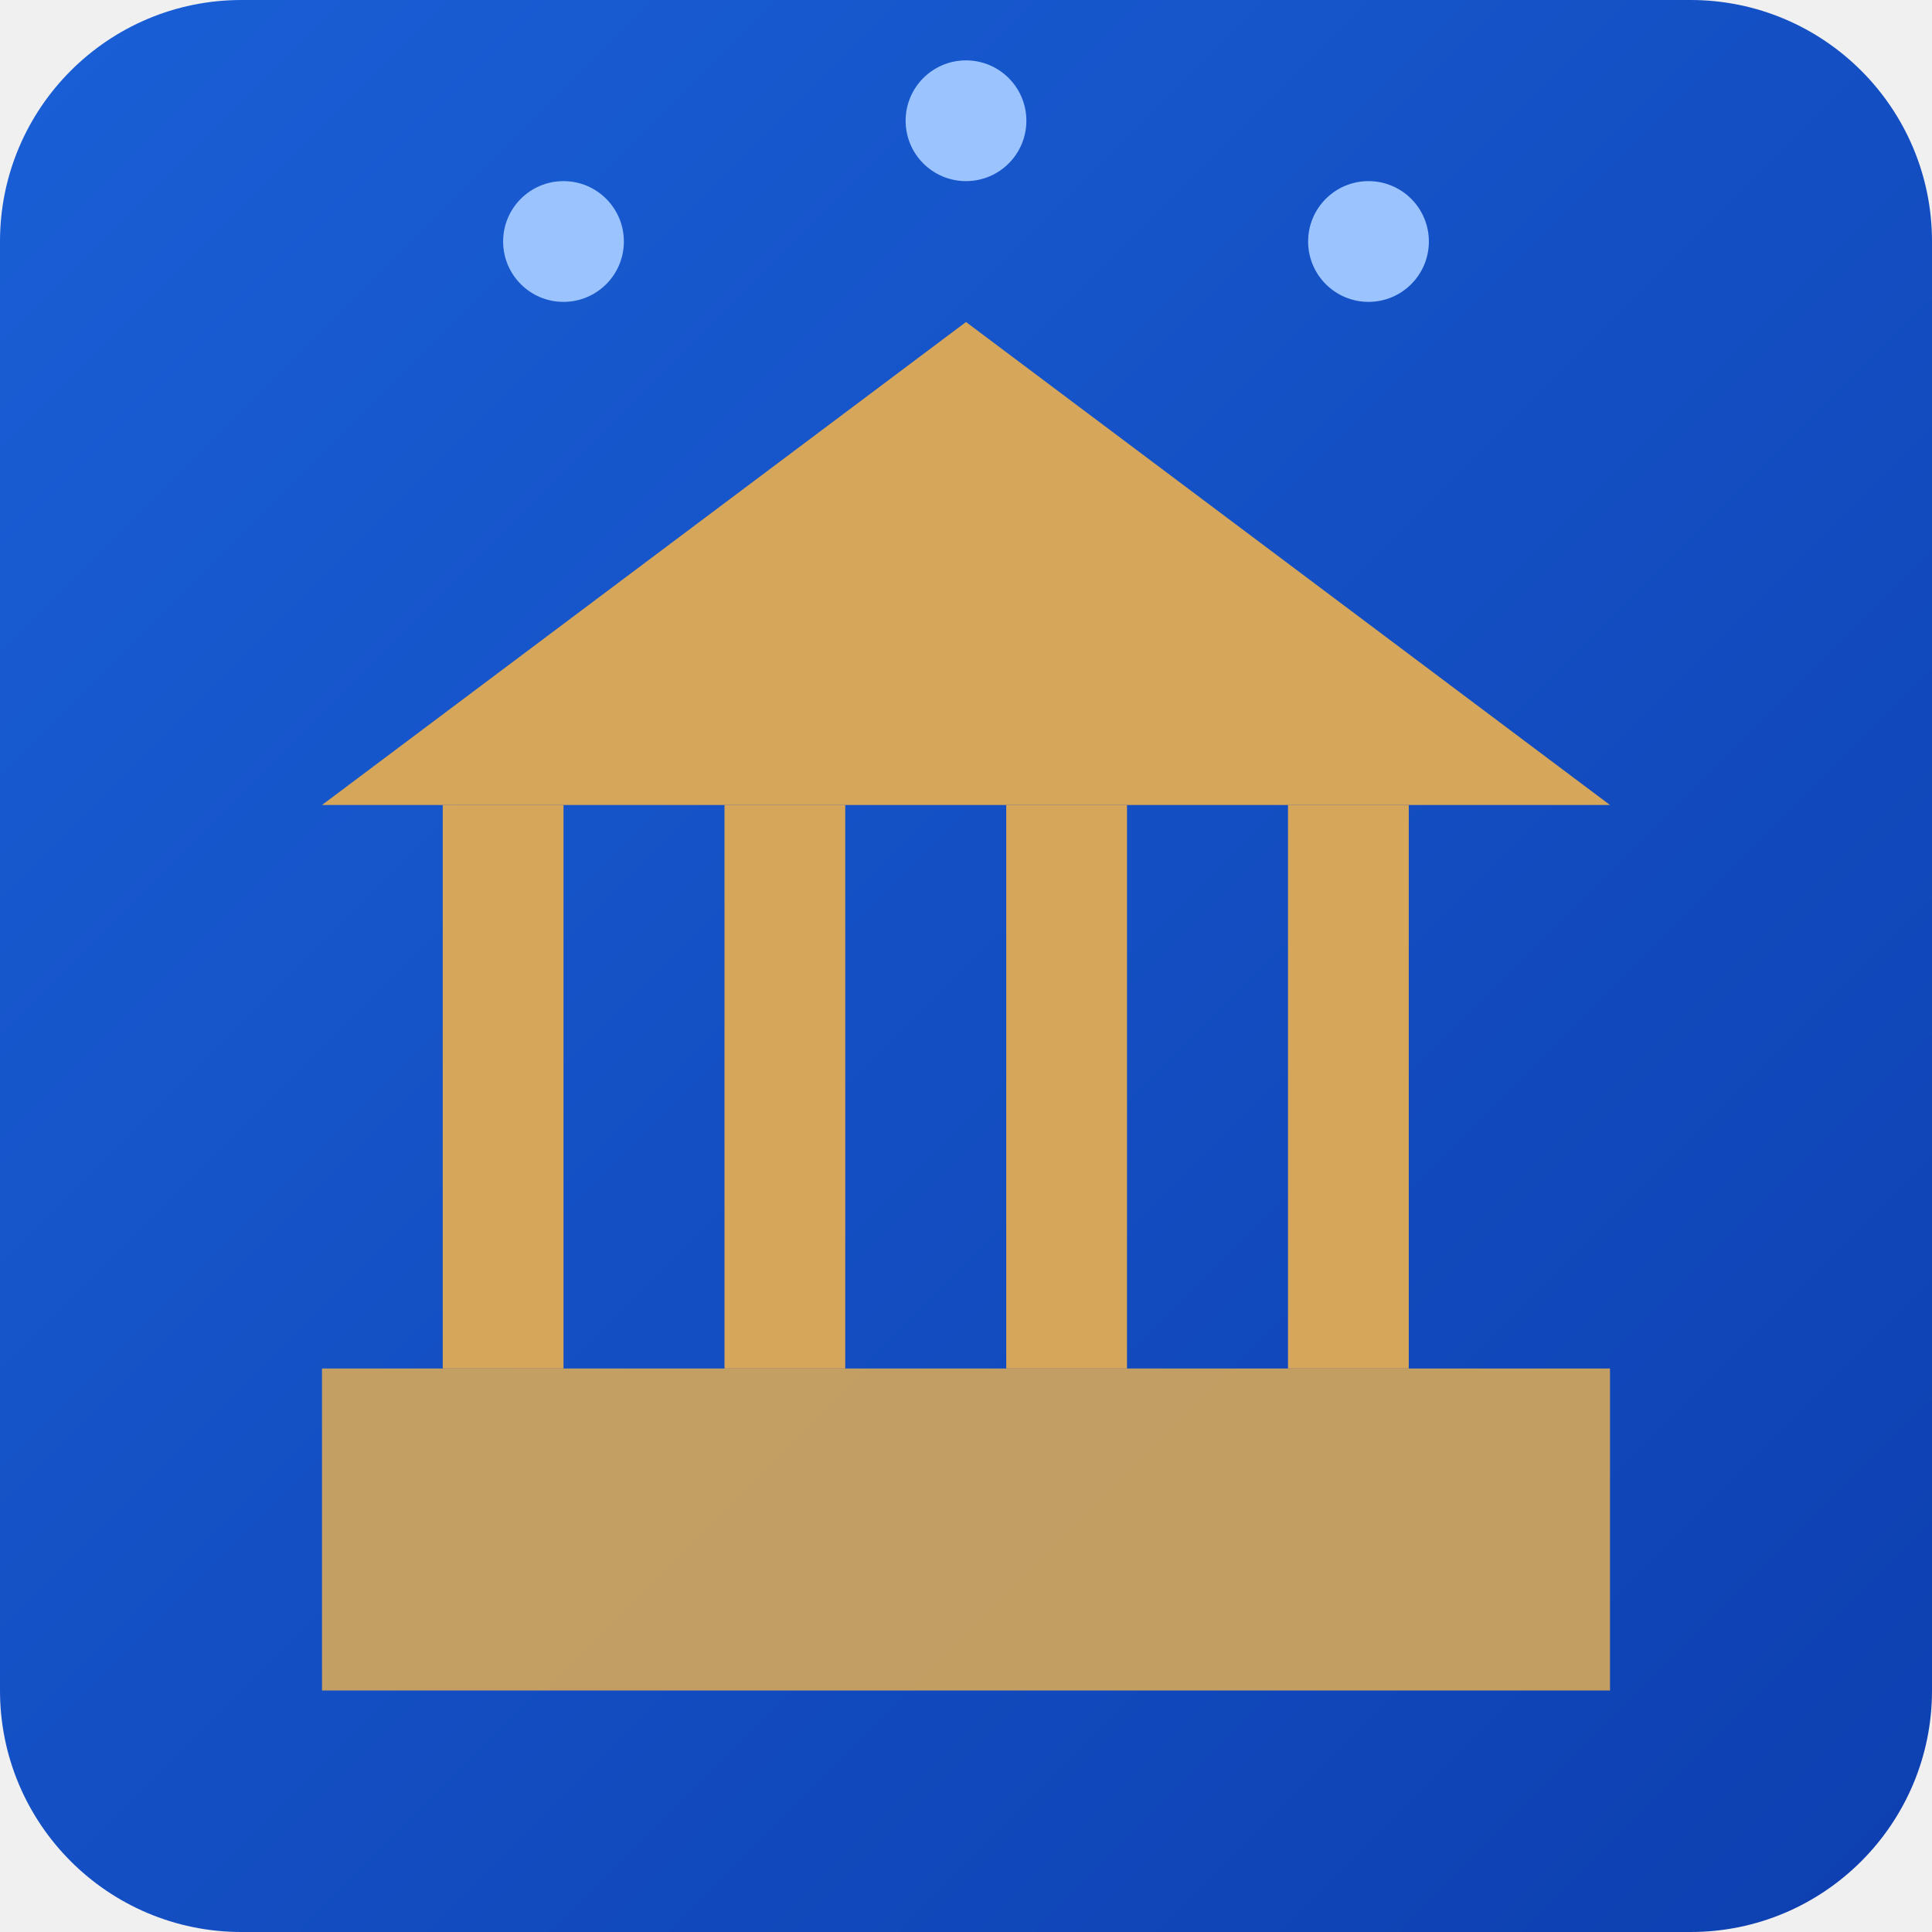
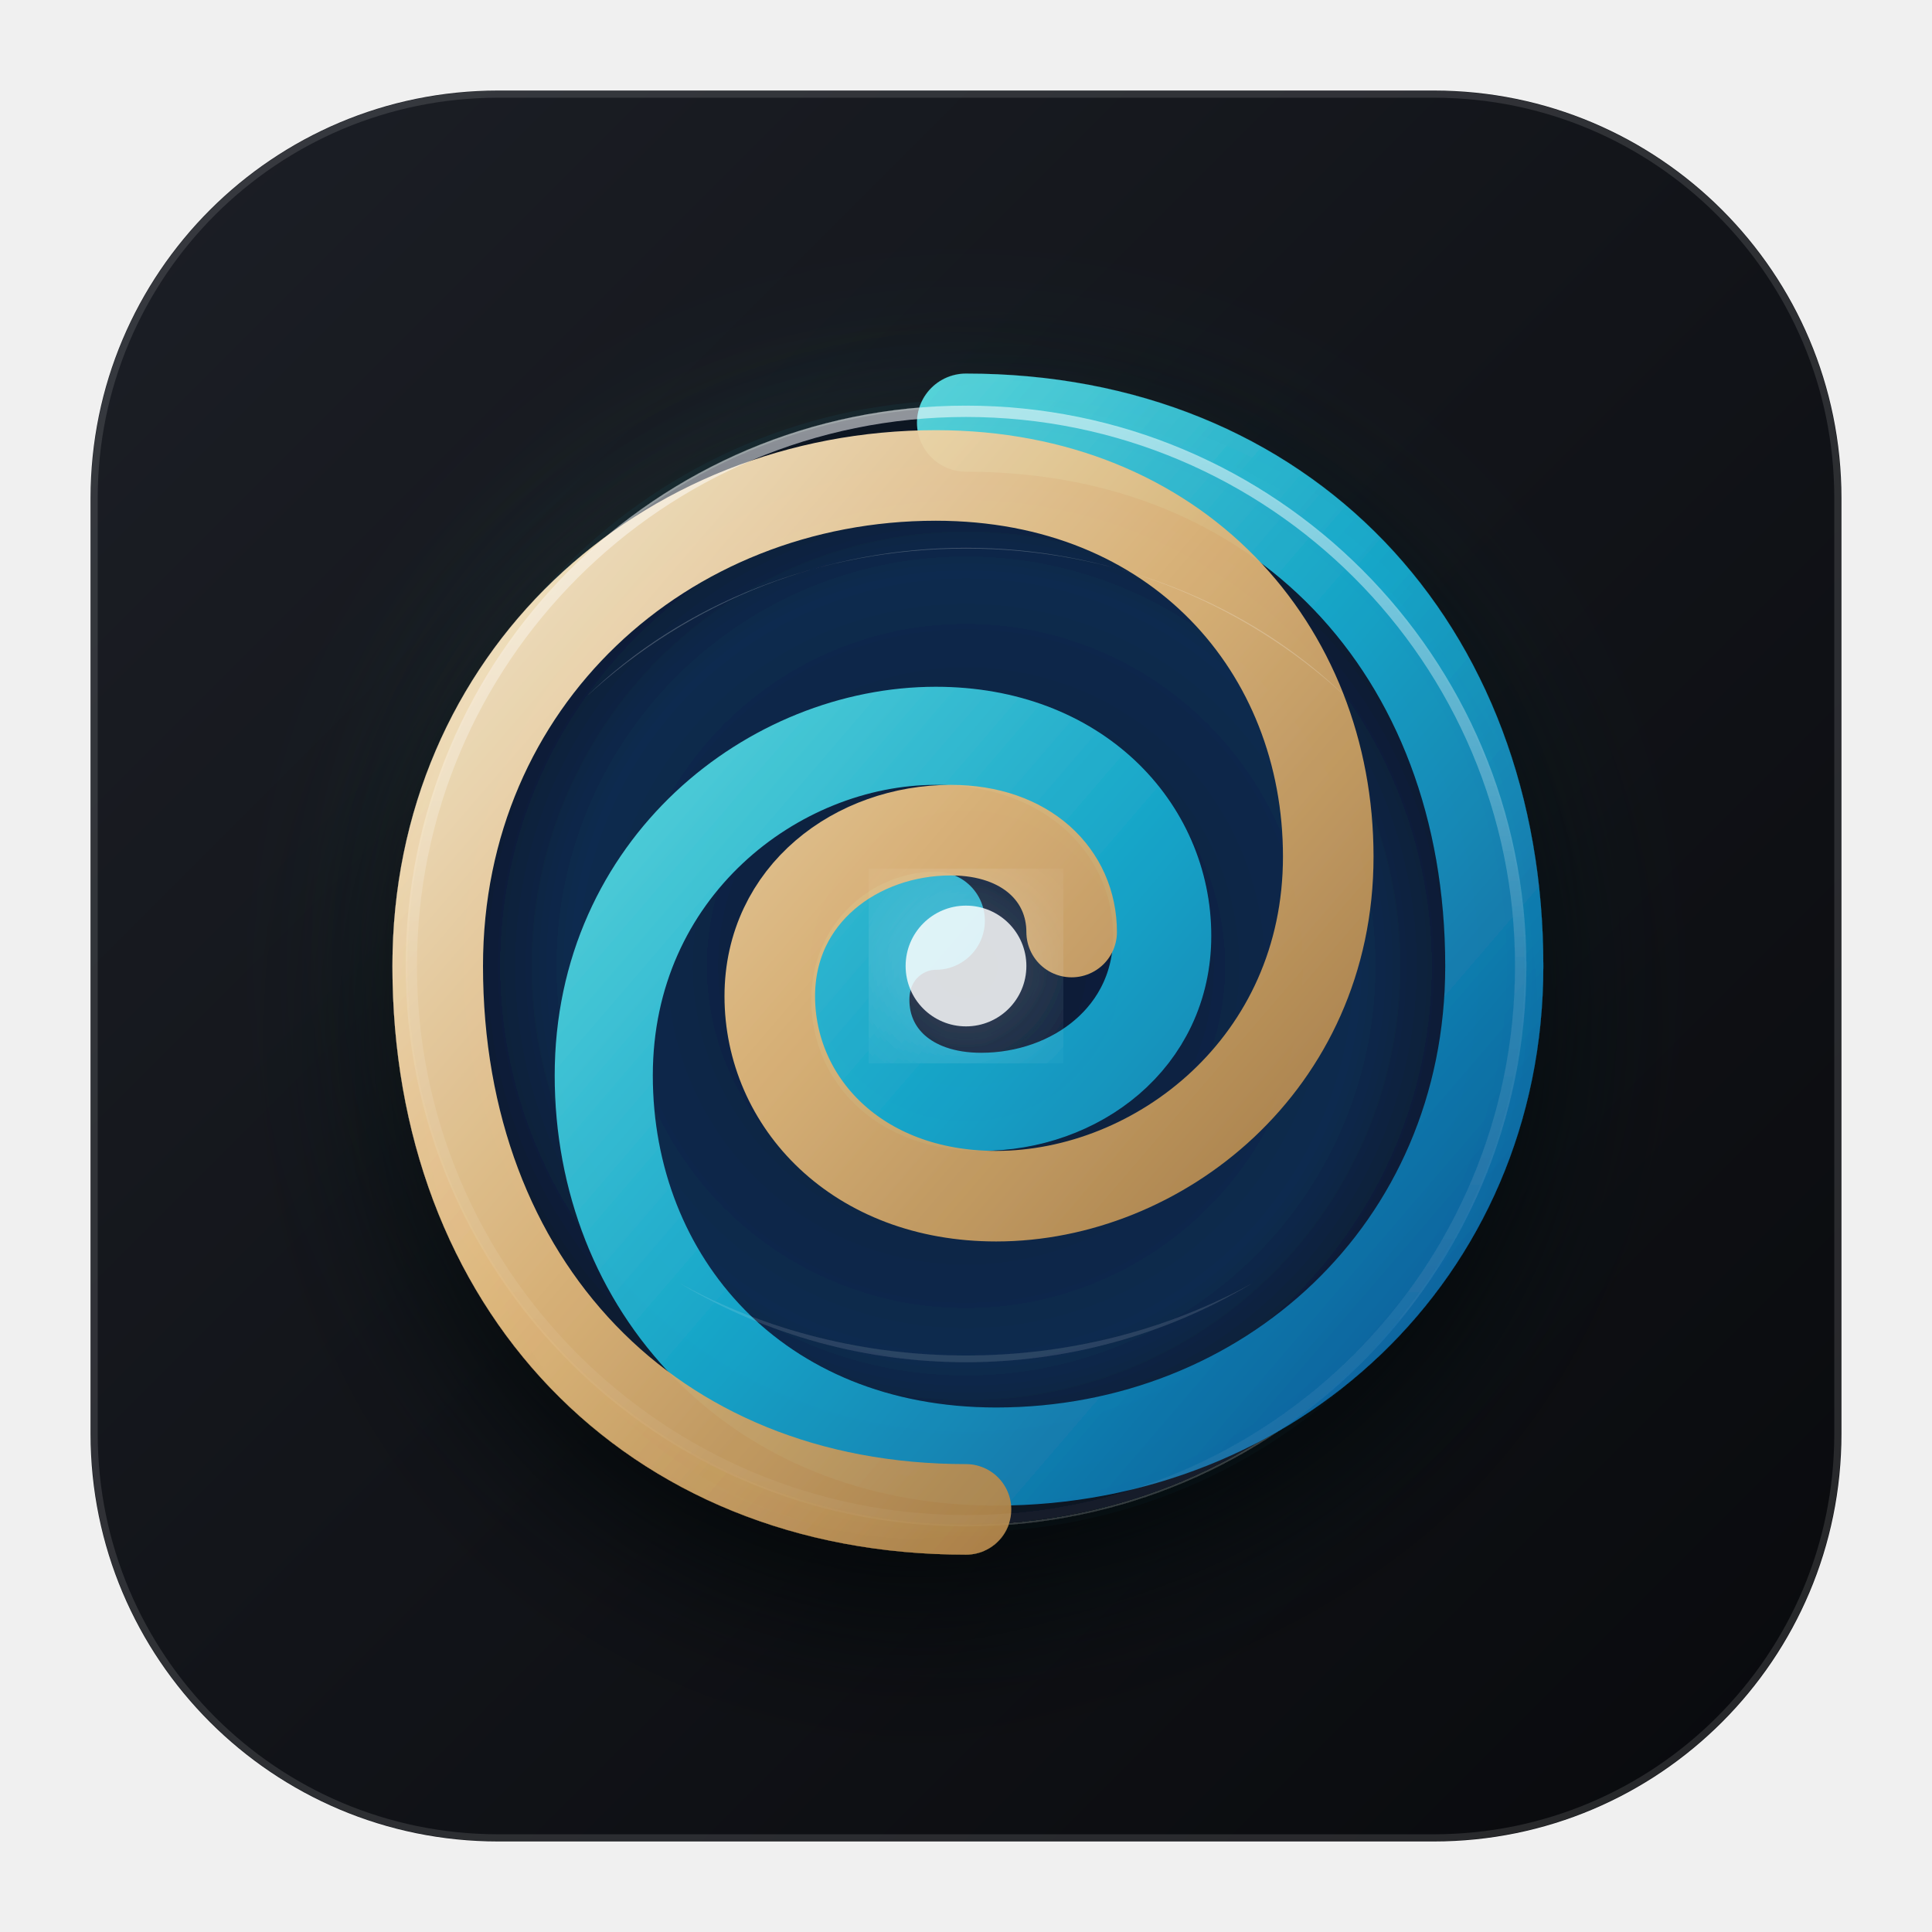
- <svg xmlns="http://www.w3.org/2000/svg" viewBox="0 0 48 48" role="img" aria-label="Aizanoi">
+ <svg xmlns="http://www.w3.org/2000/svg" viewBox="0 0 512 512" width="512" height="512" role="img" aria-label="Aizanoi Luminous Orb Mark">
  <defs>
-     <linearGradient id="azm-bg" x1="0" y1="0" x2="1" y2="1">
-       <stop offset="0%" stop-color="#1a5fd6" />
-       <stop offset="100%" stop-color="#0d3fb0" />
+     <linearGradient id="orbSqBg" x1="0%" y1="0%" x2="100%" y2="100%">
+       <stop offset="0%" stop-color="#1c1f26" />
+       <stop offset="50%" stop-color="#121419" />
+       <stop offset="100%" stop-color="#090a0d" />
    </linearGradient>
+     <linearGradient id="glassRim" x1="0%" y1="0%" x2="0%" y2="100%">
+       <stop offset="0%" stop-color="#ffffff" stop-opacity="0.55" />
+       <stop offset="50%" stop-color="#ffffff" stop-opacity="0.12" />
+       <stop offset="100%" stop-color="#ffffff" stop-opacity="0.04" />
+     </linearGradient>
+     <linearGradient id="swirlCyan" x1="0%" y1="0%" x2="100%" y2="100%">
+       <stop offset="0%" stop-color="#7bf7ee" />
+       <stop offset="50%" stop-color="#18b0d4" />
+       <stop offset="100%" stop-color="#0b589c" />
+     </linearGradient>
+     <linearGradient id="swirlBronze" x1="0%" y1="0%" x2="100%" y2="100%">
+       <stop offset="0%" stop-color="#fff2d6" />
+       <stop offset="45%" stop-color="#e2b97c" />
+       <stop offset="100%" stop-color="#9a6e35" />
+     </linearGradient>
+     <radialGradient id="deepVoid" cx="50%" cy="50%" r="50%">
+       <stop offset="0%" stop-color="#091830" />
+       <stop offset="70%" stop-color="#0f2b4f" />
+       <stop offset="100%" stop-color="#08101e" />
+     </radialGradient>
+     <filter id="ambientOrbGlow" x="-30%" y="-30%" width="160%" height="160%">
+       <feGaussianBlur stdDeviation="22" result="blur" />
+       <feMerge>
+         <feMergeNode in="blur" />
+         <feMergeNode in="SourceGraphic" />
+       </feMerge>
+     </filter>
+     <filter id="sphereShadow" x="-20%" y="-20%" width="140%" height="140%">
+       <feDropShadow dx="0" dy="18" stdDeviation="20" flood-color="#000000" flood-opacity="0.75" />
+     </filter>
  </defs>
-   <rect x="0" y="0" width="48" height="48" rx="6" fill="url(#azm-bg)" />
-   <rect x="8" y="34" width="32" height="8" fill="#d6a75a" opacity="0.9" />
-   <rect x="11" y="20" width="3" height="14" fill="#d6a75a" />
-   <rect x="18" y="20" width="3" height="14" fill="#d6a75a" />
-   <rect x="25" y="20" width="3" height="14" fill="#d6a75a" />
-   <rect x="32" y="20" width="3" height="14" fill="#d6a75a" />
-   <polygon points="8,20 24,8 40,20" fill="#d6a75a" />
-   <circle cx="14" cy="6" r="1.5" fill="#9bc4ff" />
-   <circle cx="24" cy="3" r="1.5" fill="#9bc4ff" />
-   <circle cx="34" cy="6" r="1.5" fill="#9bc4ff" />
+   <rect x="24" y="24" width="464" height="464" rx="108" fill="url(#orbSqBg)" />
+   <rect x="25" y="25" width="462" height="462" rx="107" fill="none" stroke="#ffffff" stroke-opacity="0.12" stroke-width="1.8" />
+   <circle cx="256" cy="256" r="150" fill="#18b0d4" opacity="0.12" filter="url(#ambientOrbGlow)" />
+   <circle cx="240" cy="245" r="120" fill="#e2b97c" opacity="0.10" filter="url(#ambientOrbGlow)" />
+   <g filter="url(#sphereShadow)">
+     <circle cx="256" cy="256" r="148" fill="url(#deepVoid)" />
+     <path d="M 256 112 C 340 112 396 172 396 256 C 396 332 336 386 264 386 C 200 386 160 340 160 285 C 160 230 205 195 248 195 C 285 195 308 220 308 248 C 308 275 285 292 260 292 C 240 292 228 280 228 265 C 228 252 238 244 248 244" fill="none" stroke="url(#swirlCyan)" stroke-width="26" stroke-linecap="round" opacity="0.92" />
+     <path d="M 256 400 C 172 400 116 340 116 256 C 116 180 176 126 248 126 C 312 126 352 172 352 227 C 352 282 307 317 264 317 C 227 317 204 292 204 264 C 204 237 227 220 252 220 C 272 220 284 232 284 247" fill="none" stroke="url(#swirlBronze)" stroke-width="24" stroke-linecap="round" opacity="0.95" />
+     <circle cx="256" cy="256" r="16" fill="#ffffff" opacity="0.85" filter="url(#ambientOrbGlow)" />
+     <circle cx="256" cy="256" r="147" fill="none" stroke="url(#glassRim)" stroke-width="3" />
+     <path d="M 155 185 A 148 148 0 0 1 357 185 A 136 120 0 0 0 155 185 Z" fill="#ffffff" opacity="0.22" />
+     <path d="M 180 340 A 148 148 0 0 0 332 340 A 140 120 0 0 1 180 340 Z" fill="#ffffff" opacity="0.12" />
+   </g>
</svg>
